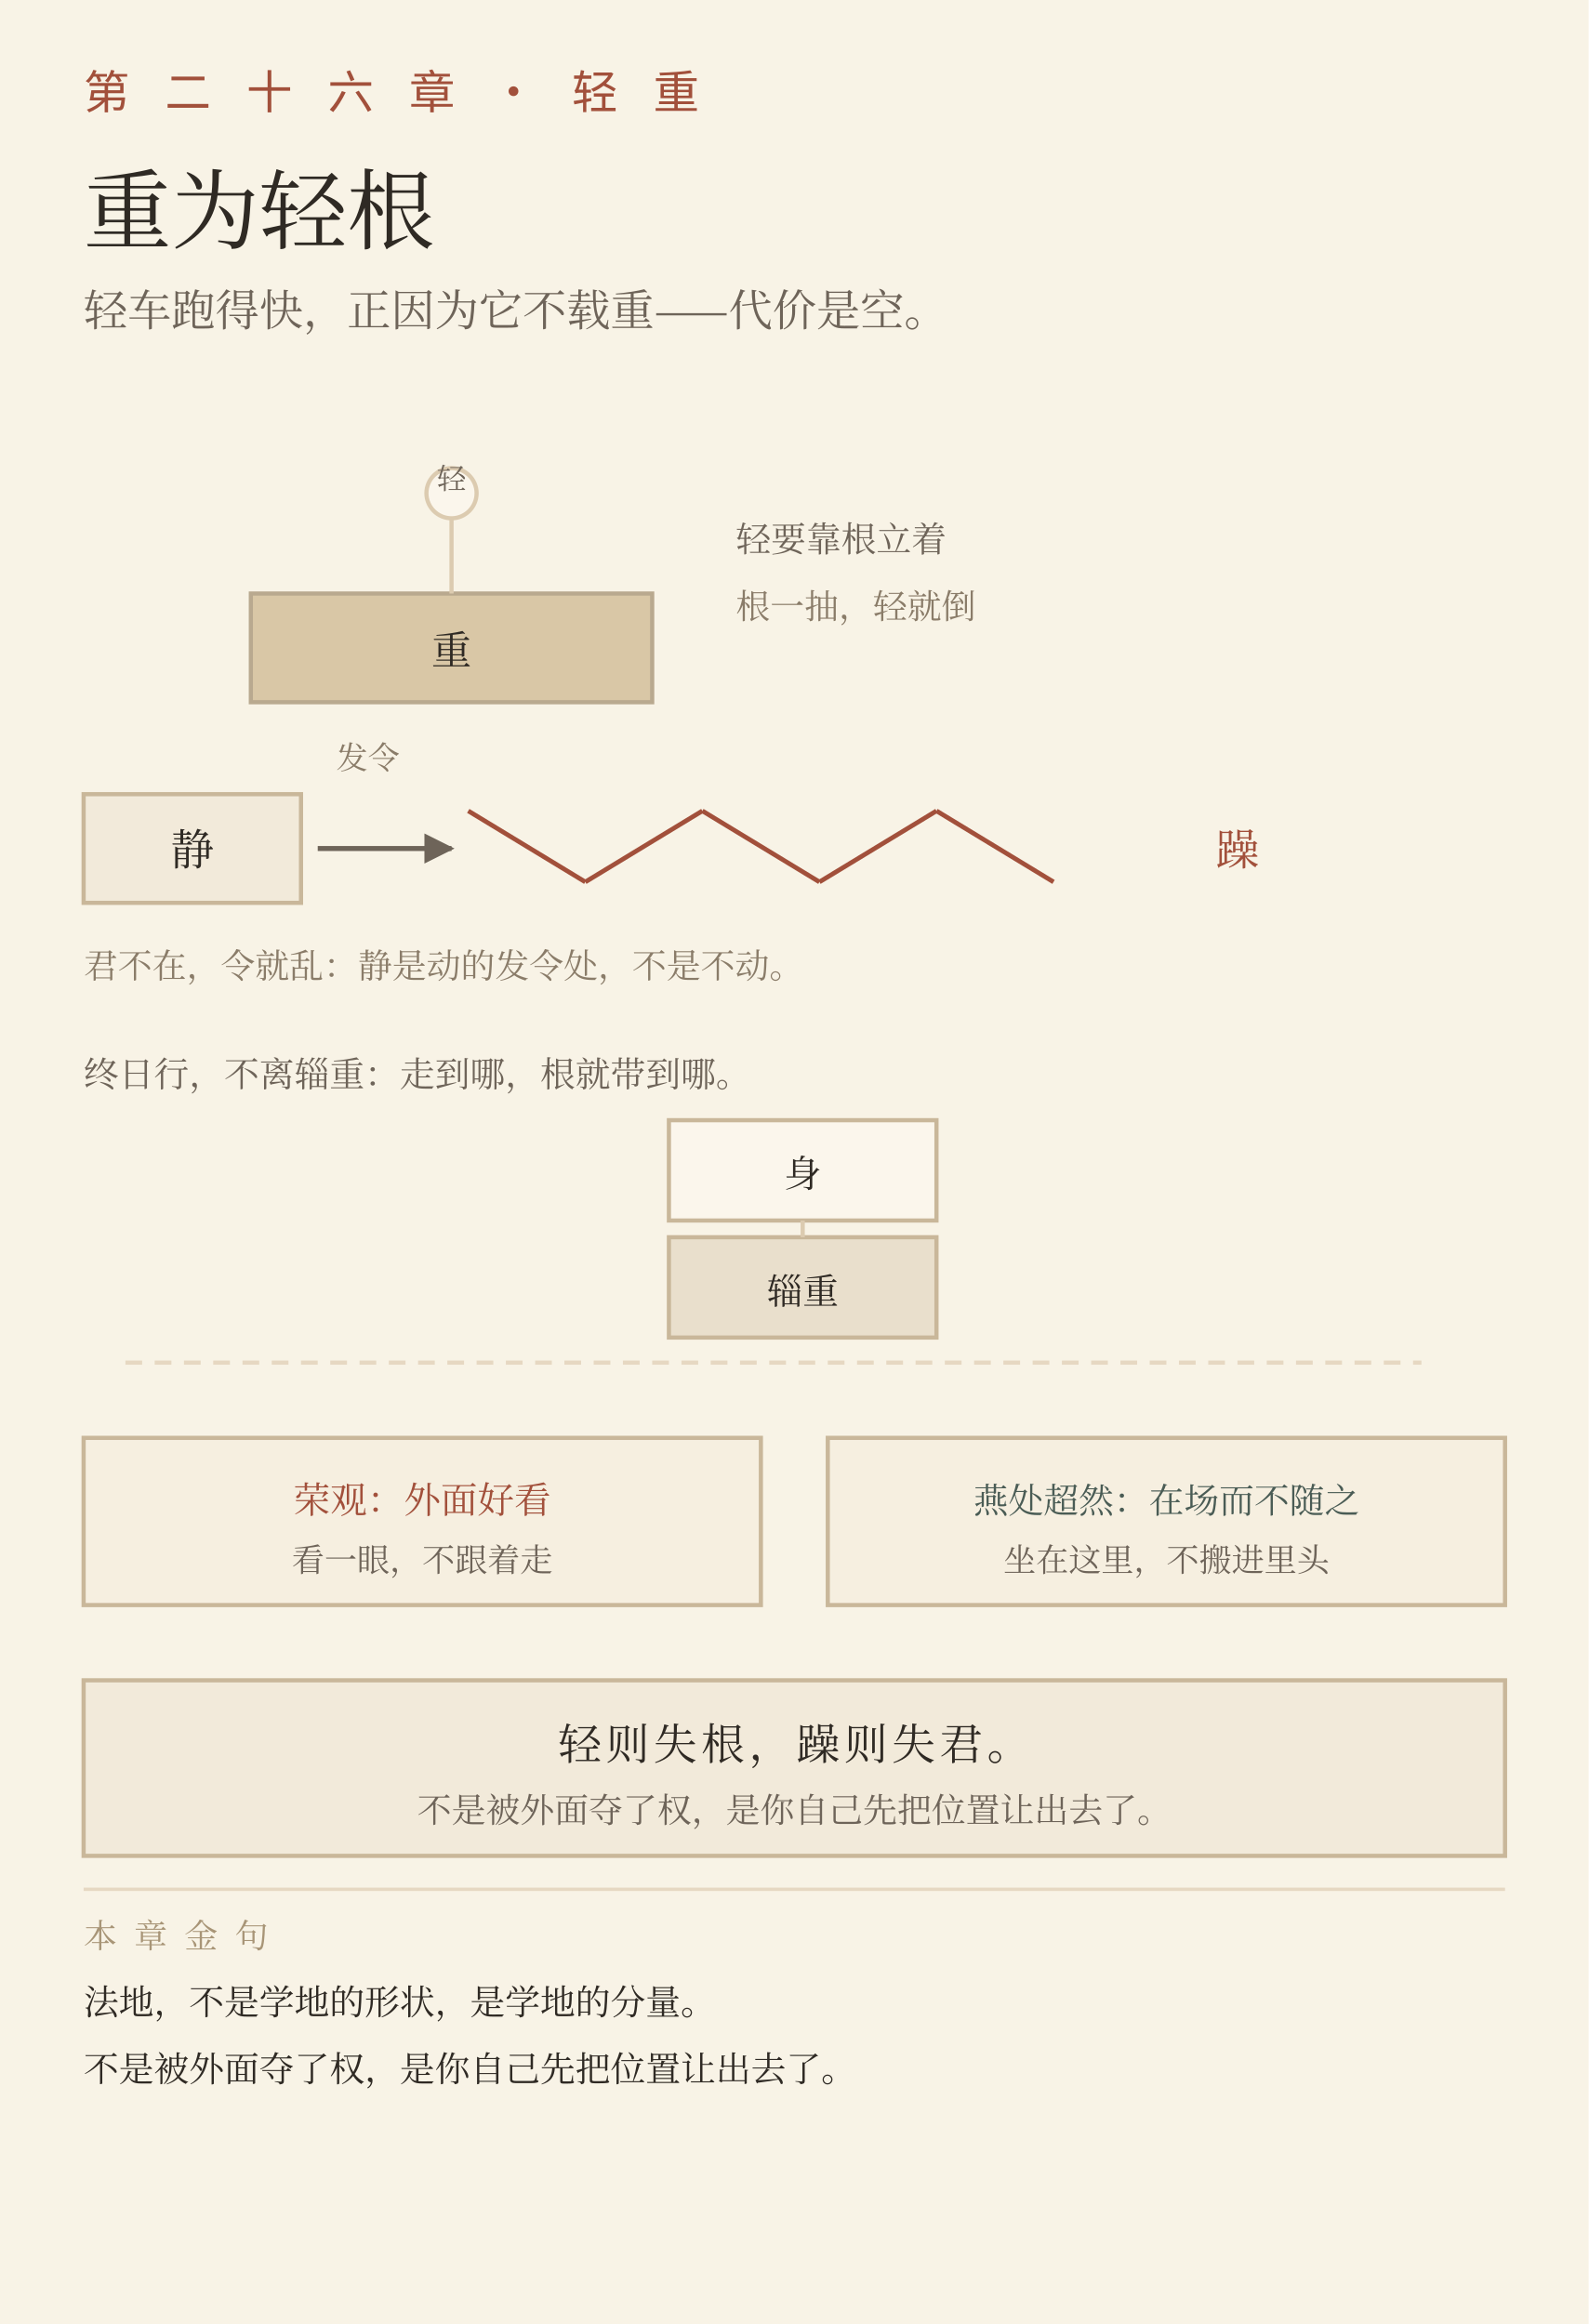
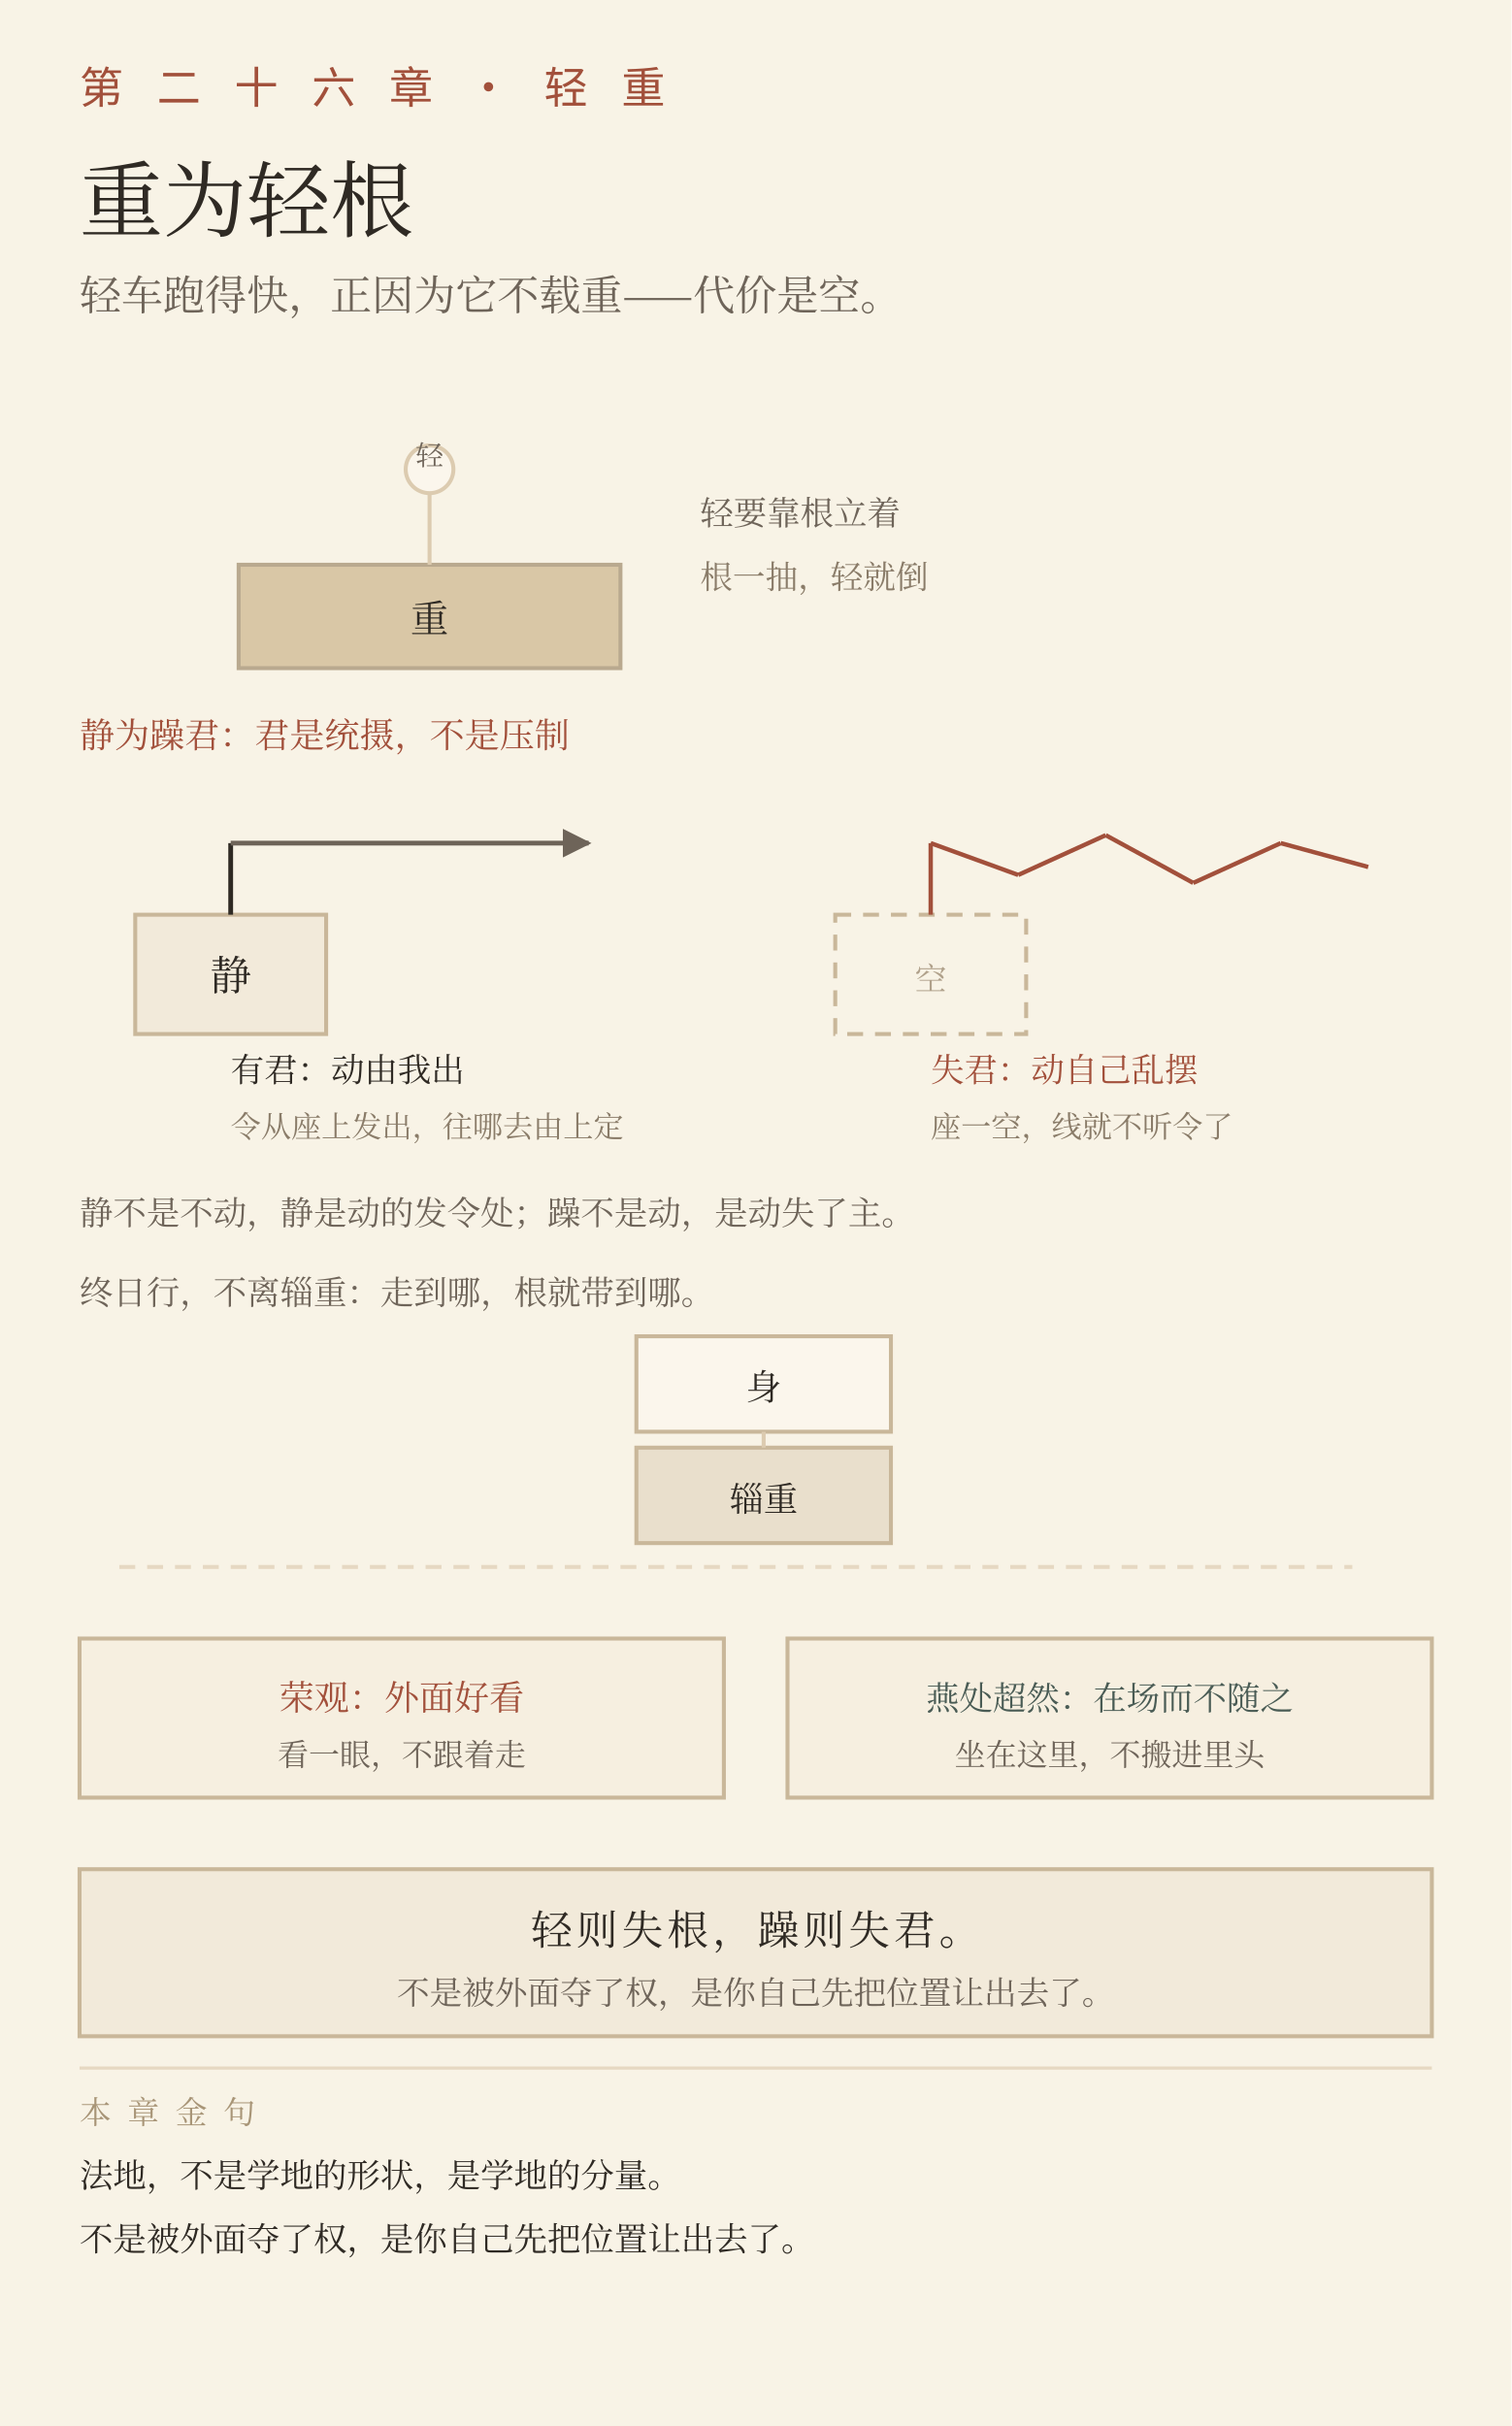
- <svg xmlns="http://www.w3.org/2000/svg" viewBox="0 0 380 556" role="img" aria-label="法地不是学地的形状，是学地的分量" font-family="'Noto Serif CJK SC','Noto Serif SC','Songti SC',serif">
+ <svg xmlns="http://www.w3.org/2000/svg" viewBox="0 0 380 610" role="img" aria-label="法地不是学地的形状，是学地的分量" font-family="'Noto Serif CJK SC','Noto Serif SC','Songti SC',serif">
  <defs>
    <marker id="arr" viewBox="0 0 10 10" refX="9" refY="5" markerWidth="6" markerHeight="6" orient="auto">
      <path d="M0 0 L10 5 L0 10 z" fill="#6E6459" />
    </marker>
    <marker id="arr2" viewBox="0 0 10 10" refX="9" refY="5" markerWidth="6" markerHeight="6" orient="auto">
      <path d="M0 0 L10 5 L0 10 z" fill="#4A5C55" />
    </marker>
    <marker id="arrL" viewBox="0 0 10 10" refX="1" refY="5" markerWidth="6" markerHeight="6" orient="auto">
      <path d="M10 0 L0 5 L10 10 z" fill="#4A5C55" />
    </marker>
    <marker id="arrS" viewBox="0 0 10 10" refX="9" refY="5" markerWidth="6" markerHeight="6" orient="auto">
      <path d="M0 0 L10 5 L0 10 z" fill="#A2503B" />
    </marker>
  </defs>
-   <rect x="0" y="0" width="380" height="556" fill="#F8F3E6" />
+   <rect x="0" y="0" width="380" height="610" fill="#F8F3E6" />
  <text x="20" y="26" font-size="11" fill="#A2503B" font-family="'Noto Sans CJK SC','Noto Sans SC',sans-serif" letter-spacing="3">第 二 十 六 章 · 轻 重</text>
  <text x="20" y="58" font-size="21" fill="#2F2A24">重为轻根</text>
  <text x="20" y="78" font-size="10.5" fill="#6E6459">轻车跑得快，正因为它不载重——代价是空。</text>
  <rect x="60" y="142" width="96" height="26" fill="#D9C7A6" stroke="#B9A98F" stroke-width="1.0" />
  <text x="108" y="159" font-size="9.6" fill="#2F2A24" text-anchor="middle">重</text>
  <line x1="108" y1="142" x2="108" y2="122" stroke="#DCCBB0" stroke-width="1" />
  <circle cx="108" cy="118" r="6" fill="#FBF6EC" stroke="#DCCBB0" stroke-width="1" />
  <text x="108" y="117" font-size="7" fill="#6E6459" text-anchor="middle">轻</text>
  <text x="176" y="132" font-size="8.4" fill="#6E6459">轻要靠根立着</text>
  <text x="176" y="148" font-size="8.2" fill="#8A7C69">根一抽，轻就倒</text>
-   <rect x="20" y="190" width="52" height="26" fill="#F2EADA" stroke="#C9B79A" stroke-width="1.0" />
-   <text x="46" y="207" font-size="10.4" fill="#2F2A24" text-anchor="middle" letter-spacing="1">静</text>
-   <line x1="76" y1="203" x2="108" y2="203" stroke="#6E6459" stroke-width="1.2" marker-end="url(#arr)" />
-   <text x="88" y="184" font-size="7.6" fill="#8A7C69" text-anchor="middle">发令</text>
-   <line x1="112" y1="194" x2="140" y2="211" stroke="#A2503B" stroke-width="1.1" />
-   <line x1="140" y1="211" x2="168" y2="194" stroke="#A2503B" stroke-width="1.1" />
-   <line x1="168" y1="194" x2="196" y2="211" stroke="#A2503B" stroke-width="1.1" />
-   <line x1="196" y1="211" x2="224" y2="194" stroke="#A2503B" stroke-width="1.1" />
-   <line x1="224" y1="194" x2="252" y2="211" stroke="#A2503B" stroke-width="1.1" />
-   <text x="296" y="207" font-size="10.4" fill="#A2503B" text-anchor="middle" letter-spacing="1">躁</text>
-   <text x="20" y="234" font-size="8.2" fill="#8A7C69">君不在，令就乱：静是动的发令处，不是不动。</text>
-   <text x="20" y="260" font-size="8.4" fill="#6E6459">终日行，不离辎重：走到哪，根就带到哪。</text>
-   <rect x="160" y="268" width="64" height="24" fill="#FBF6EC" stroke="#C9B79A" stroke-width="1.0" />
-   <text x="192" y="284" font-size="9" fill="#2F2A24" text-anchor="middle">身</text>
-   <rect x="160" y="296" width="64" height="24" fill="#E9DFCC" stroke="#C9B79A" stroke-width="1.0" />
-   <text x="192" y="312" font-size="8.6" fill="#2F2A24" text-anchor="middle">辎重</text>
-   <line x1="192" y1="292" x2="192" y2="296" stroke="#DCCBB0" stroke-width="1" />
-   <line x1="30" y1="326" x2="340" y2="326" stroke="#E6D8C2" stroke-width="1" stroke-dasharray="4 3" />
-   <rect x="20" y="344" width="162" height="40" fill="#F6EFE0" stroke="#C9B79A" stroke-width="1.0" />
-   <text x="101" y="362" font-size="8.8" fill="#A2503B" text-anchor="middle">荣观：外面好看</text>
-   <text x="101" y="376" font-size="7.8" fill="#6E6459" text-anchor="middle">看一眼，不跟着走</text>
-   <rect x="198" y="344" width="162" height="40" fill="#F6EFE0" stroke="#C9B79A" stroke-width="1.0" />
-   <text x="279" y="362" font-size="8.4" fill="#4A5C55" text-anchor="middle">燕处超然：在场而不随之</text>
-   <text x="279" y="376" font-size="7.8" fill="#6E6459" text-anchor="middle">坐在这里，不搬进里头</text>
-   <rect x="20" y="402" width="340" height="42" fill="#F2EADA" stroke="#C9B79A" stroke-width="1.0" />
-   <text x="190" y="421" font-size="10.4" fill="#2F2A24" text-anchor="middle" letter-spacing="1">轻则失根，躁则失君。</text>
-   <text x="190" y="436" font-size="8.2" fill="#6E6459" text-anchor="middle">不是被外面夺了权，是你自己先把位置让出去了。</text>
-   <line x1="20" y1="452" x2="360" y2="452" stroke="#E6D8C2" stroke-width="0.8" />
-   <text x="20" y="466" font-size="8.0" fill="#A89577" letter-spacing="1">本 章 金 句</text>
-   <text x="20" y="482" font-size="8.4" fill="#2F2A24">法地，不是学地的形状，是学地的分量。</text>
-   <text x="20" y="498" font-size="8.4" fill="#2F2A24">不是被外面夺了权，是你自己先把位置让出去了。</text>
+   <text x="20" y="188" font-size="8.8" fill="#A2503B">静为躁君：君是统摄，不是压制</text>
+   <rect x="34" y="230" width="48" height="30" fill="#F2EADA" stroke="#C9B79A" stroke-width="1.0" />
+   <text x="58" y="249" font-size="10.4" fill="#2F2A24" text-anchor="middle">静</text>
+   <line x1="58" y1="230" x2="58" y2="212" stroke="#2F2A24" stroke-width="1.2" />
+   <line x1="58" y1="212" x2="148" y2="212" stroke="#6E6459" stroke-width="1.2" marker-end="url(#arr)" />
+   <text x="58" y="272" font-size="8.4" fill="#2F2A24">有君：动由我出</text>
+   <text x="58" y="286" font-size="7.6" fill="#8A7C69">令从座上发出，往哪去由上定</text>
+   <rect x="210" y="230" width="48" height="30" fill="none" stroke="#C9B79A" stroke-width="1.0" stroke-dasharray="4 3" />
+   <text x="234" y="249" font-size="8.0" fill="#B0A18B" text-anchor="middle">空</text>
+   <line x1="234" y1="230" x2="234" y2="212" stroke="#A2503B" stroke-width="1.1" />
+   <line x1="234" y1="212" x2="256" y2="220" stroke="#A2503B" stroke-width="1.1" />
+   <line x1="256" y1="220" x2="278" y2="210" stroke="#A2503B" stroke-width="1.1" />
+   <line x1="278" y1="210" x2="300" y2="222" stroke="#A2503B" stroke-width="1.1" />
+   <line x1="300" y1="222" x2="322" y2="212" stroke="#A2503B" stroke-width="1.1" />
+   <line x1="322" y1="212" x2="344" y2="218" stroke="#A2503B" stroke-width="1.1" />
+   <text x="234" y="272" font-size="8.4" fill="#A2503B">失君：动自己乱摆</text>
+   <text x="234" y="286" font-size="7.6" fill="#8A7C69">座一空，线就不听令了</text>
+   <text x="20" y="308" font-size="8.4" fill="#6E6459">静不是不动，静是动的发令处；躁不是动，是动失了主。</text>
+   <text x="20" y="328" font-size="8.4" fill="#6E6459">终日行，不离辎重：走到哪，根就带到哪。</text>
+   <rect x="160" y="336" width="64" height="24" fill="#FBF6EC" stroke="#C9B79A" stroke-width="1.0" />
+   <text x="192" y="352" font-size="9" fill="#2F2A24" text-anchor="middle">身</text>
+   <rect x="160" y="364" width="64" height="24" fill="#E9DFCC" stroke="#C9B79A" stroke-width="1.0" />
+   <text x="192" y="380" font-size="8.6" fill="#2F2A24" text-anchor="middle">辎重</text>
+   <line x1="192" y1="360" x2="192" y2="364" stroke="#DCCBB0" stroke-width="1" />
+   <line x1="30" y1="394" x2="340" y2="394" stroke="#E6D8C2" stroke-width="1" stroke-dasharray="4 3" />
+   <rect x="20" y="412" width="162" height="40" fill="#F6EFE0" stroke="#C9B79A" stroke-width="1.0" />
+   <text x="101" y="430" font-size="8.8" fill="#A2503B" text-anchor="middle">荣观：外面好看</text>
+   <text x="101" y="444" font-size="7.8" fill="#6E6459" text-anchor="middle">看一眼，不跟着走</text>
+   <rect x="198" y="412" width="162" height="40" fill="#F6EFE0" stroke="#C9B79A" stroke-width="1.0" />
+   <text x="279" y="430" font-size="8.4" fill="#4A5C55" text-anchor="middle">燕处超然：在场而不随之</text>
+   <text x="279" y="444" font-size="7.8" fill="#6E6459" text-anchor="middle">坐在这里，不搬进里头</text>
+   <rect x="20" y="470" width="340" height="42" fill="#F2EADA" stroke="#C9B79A" stroke-width="1.0" />
+   <text x="190" y="489" font-size="10.4" fill="#2F2A24" text-anchor="middle" letter-spacing="1">轻则失根，躁则失君。</text>
+   <text x="190" y="504" font-size="8.2" fill="#6E6459" text-anchor="middle">不是被外面夺了权，是你自己先把位置让出去了。</text>
+   <line x1="20" y1="520" x2="360" y2="520" stroke="#E6D8C2" stroke-width="0.8" />
+   <text x="20" y="534" font-size="8.0" fill="#A89577" letter-spacing="1">本 章 金 句</text>
+   <text x="20" y="550" font-size="8.4" fill="#2F2A24">法地，不是学地的形状，是学地的分量。</text>
+   <text x="20" y="566" font-size="8.4" fill="#2F2A24">不是被外面夺了权，是你自己先把位置让出去了。</text>
</svg>
